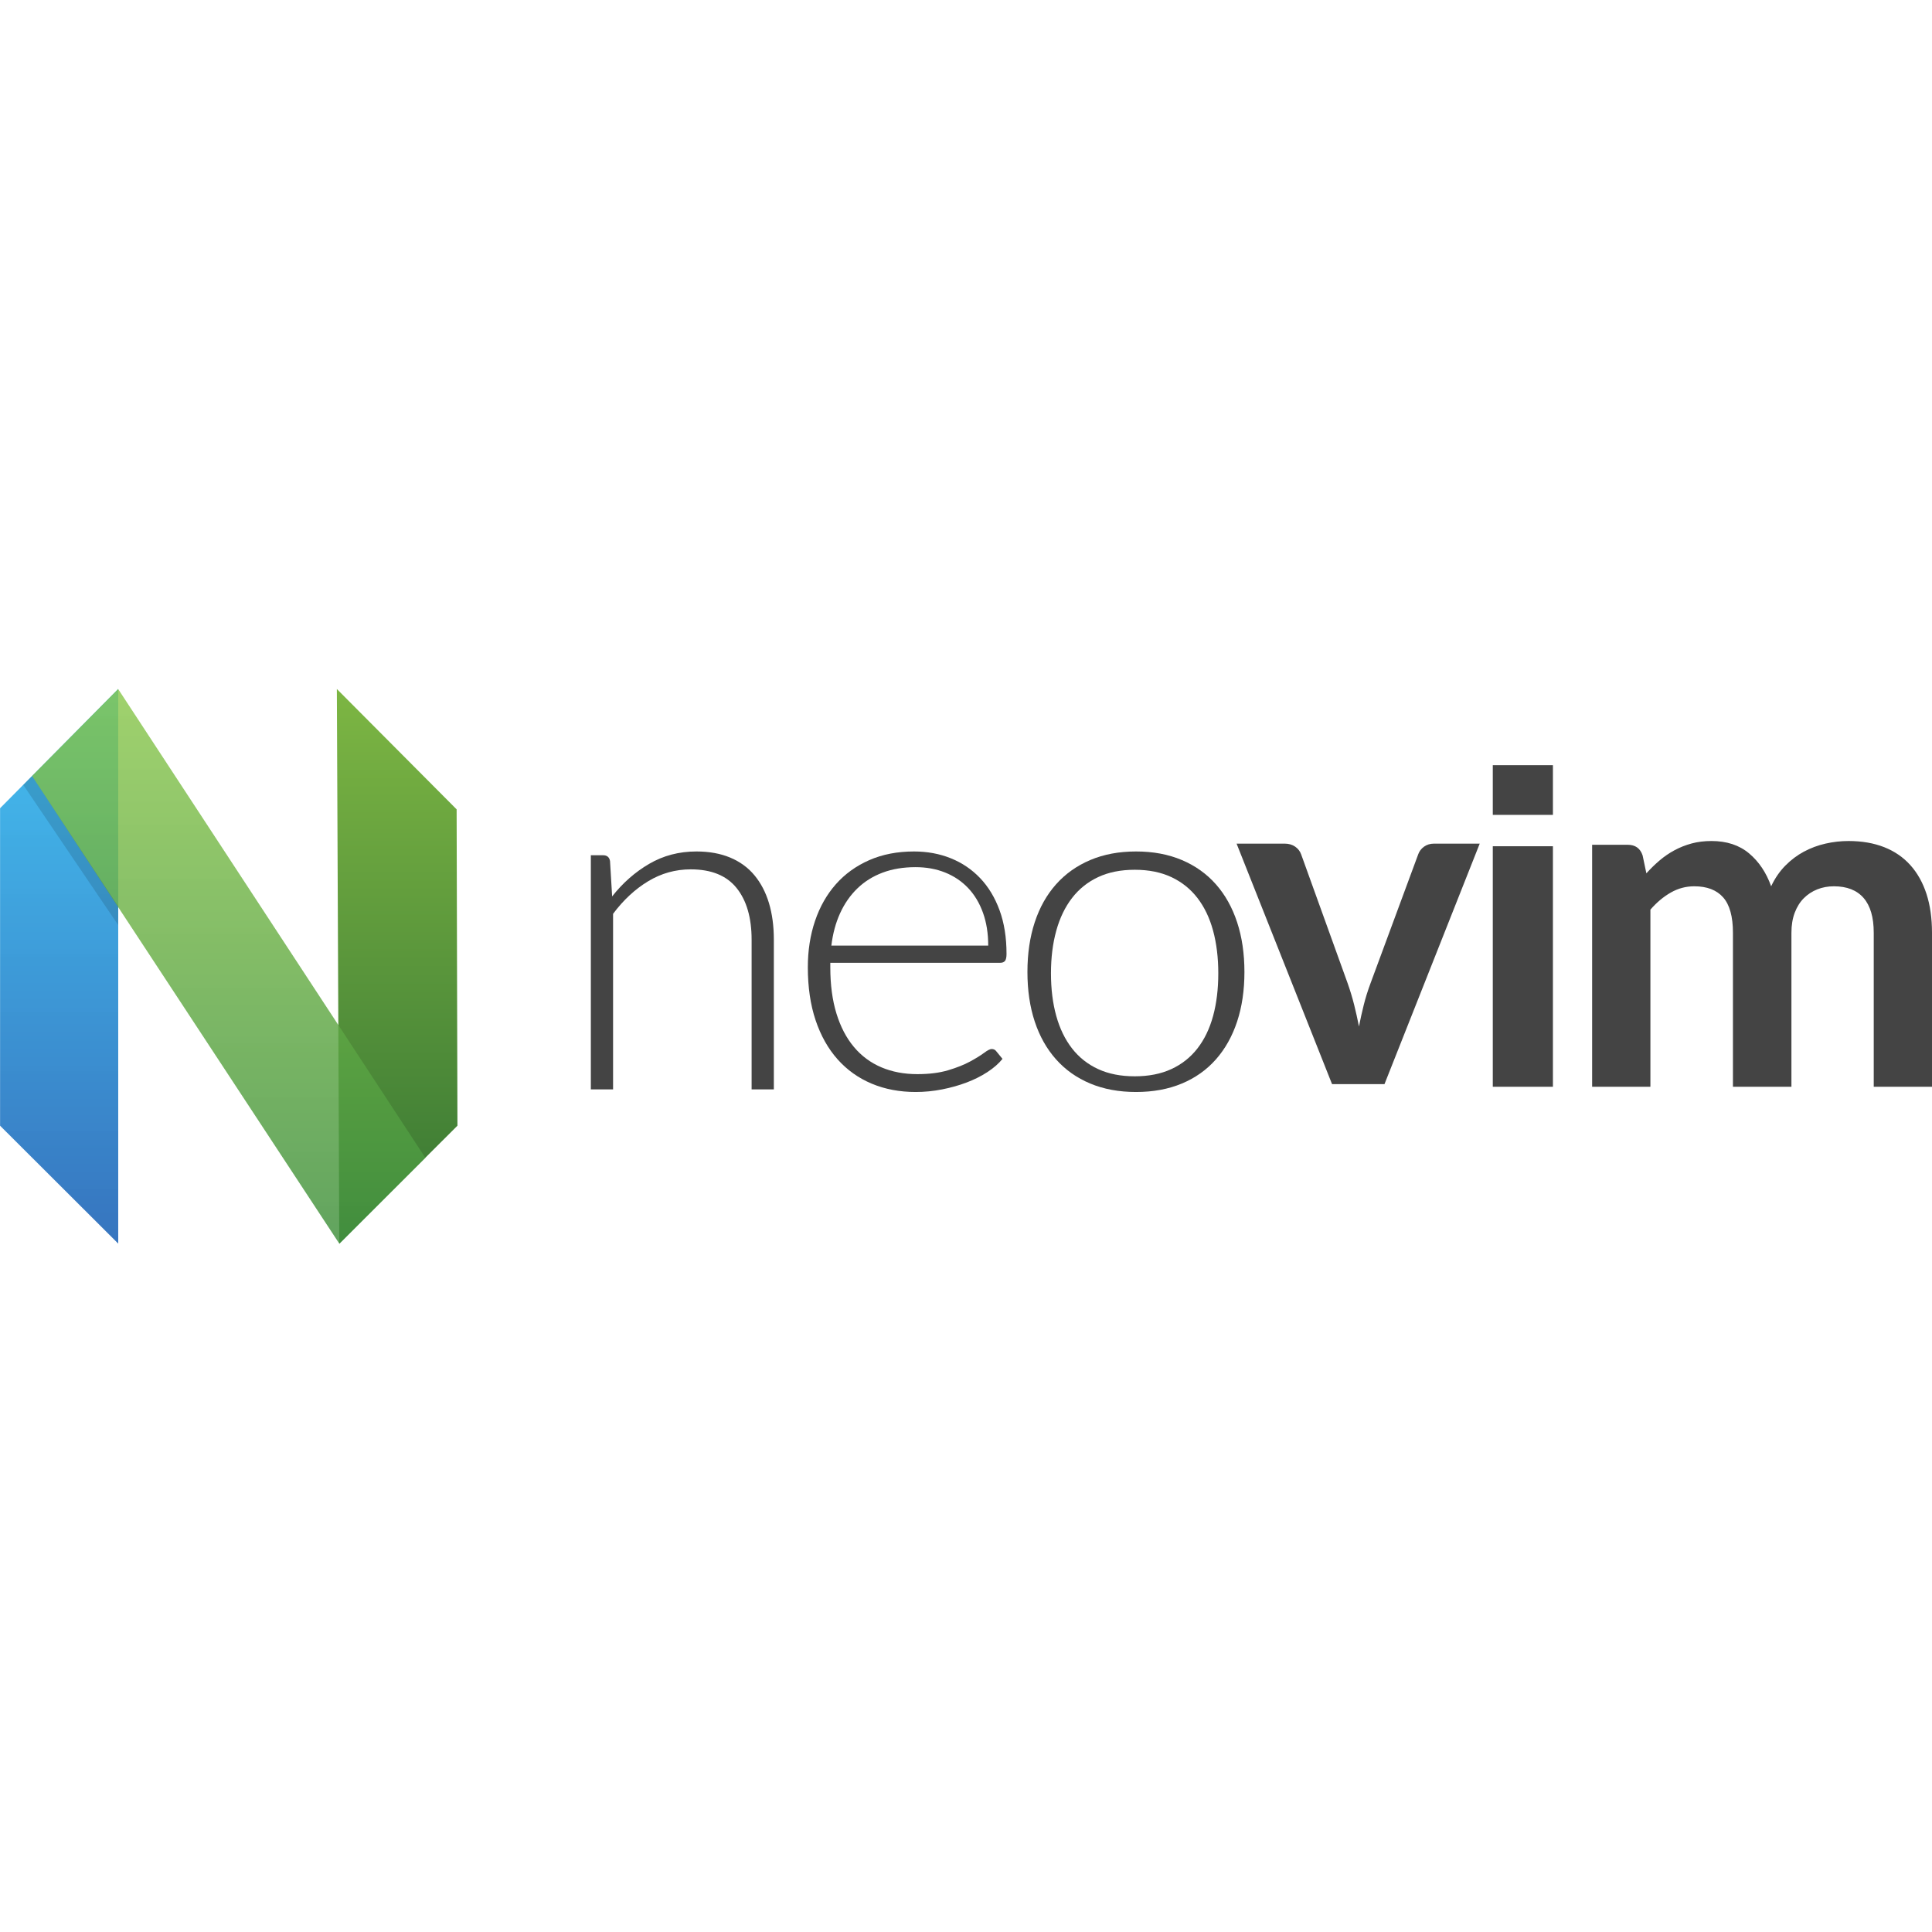
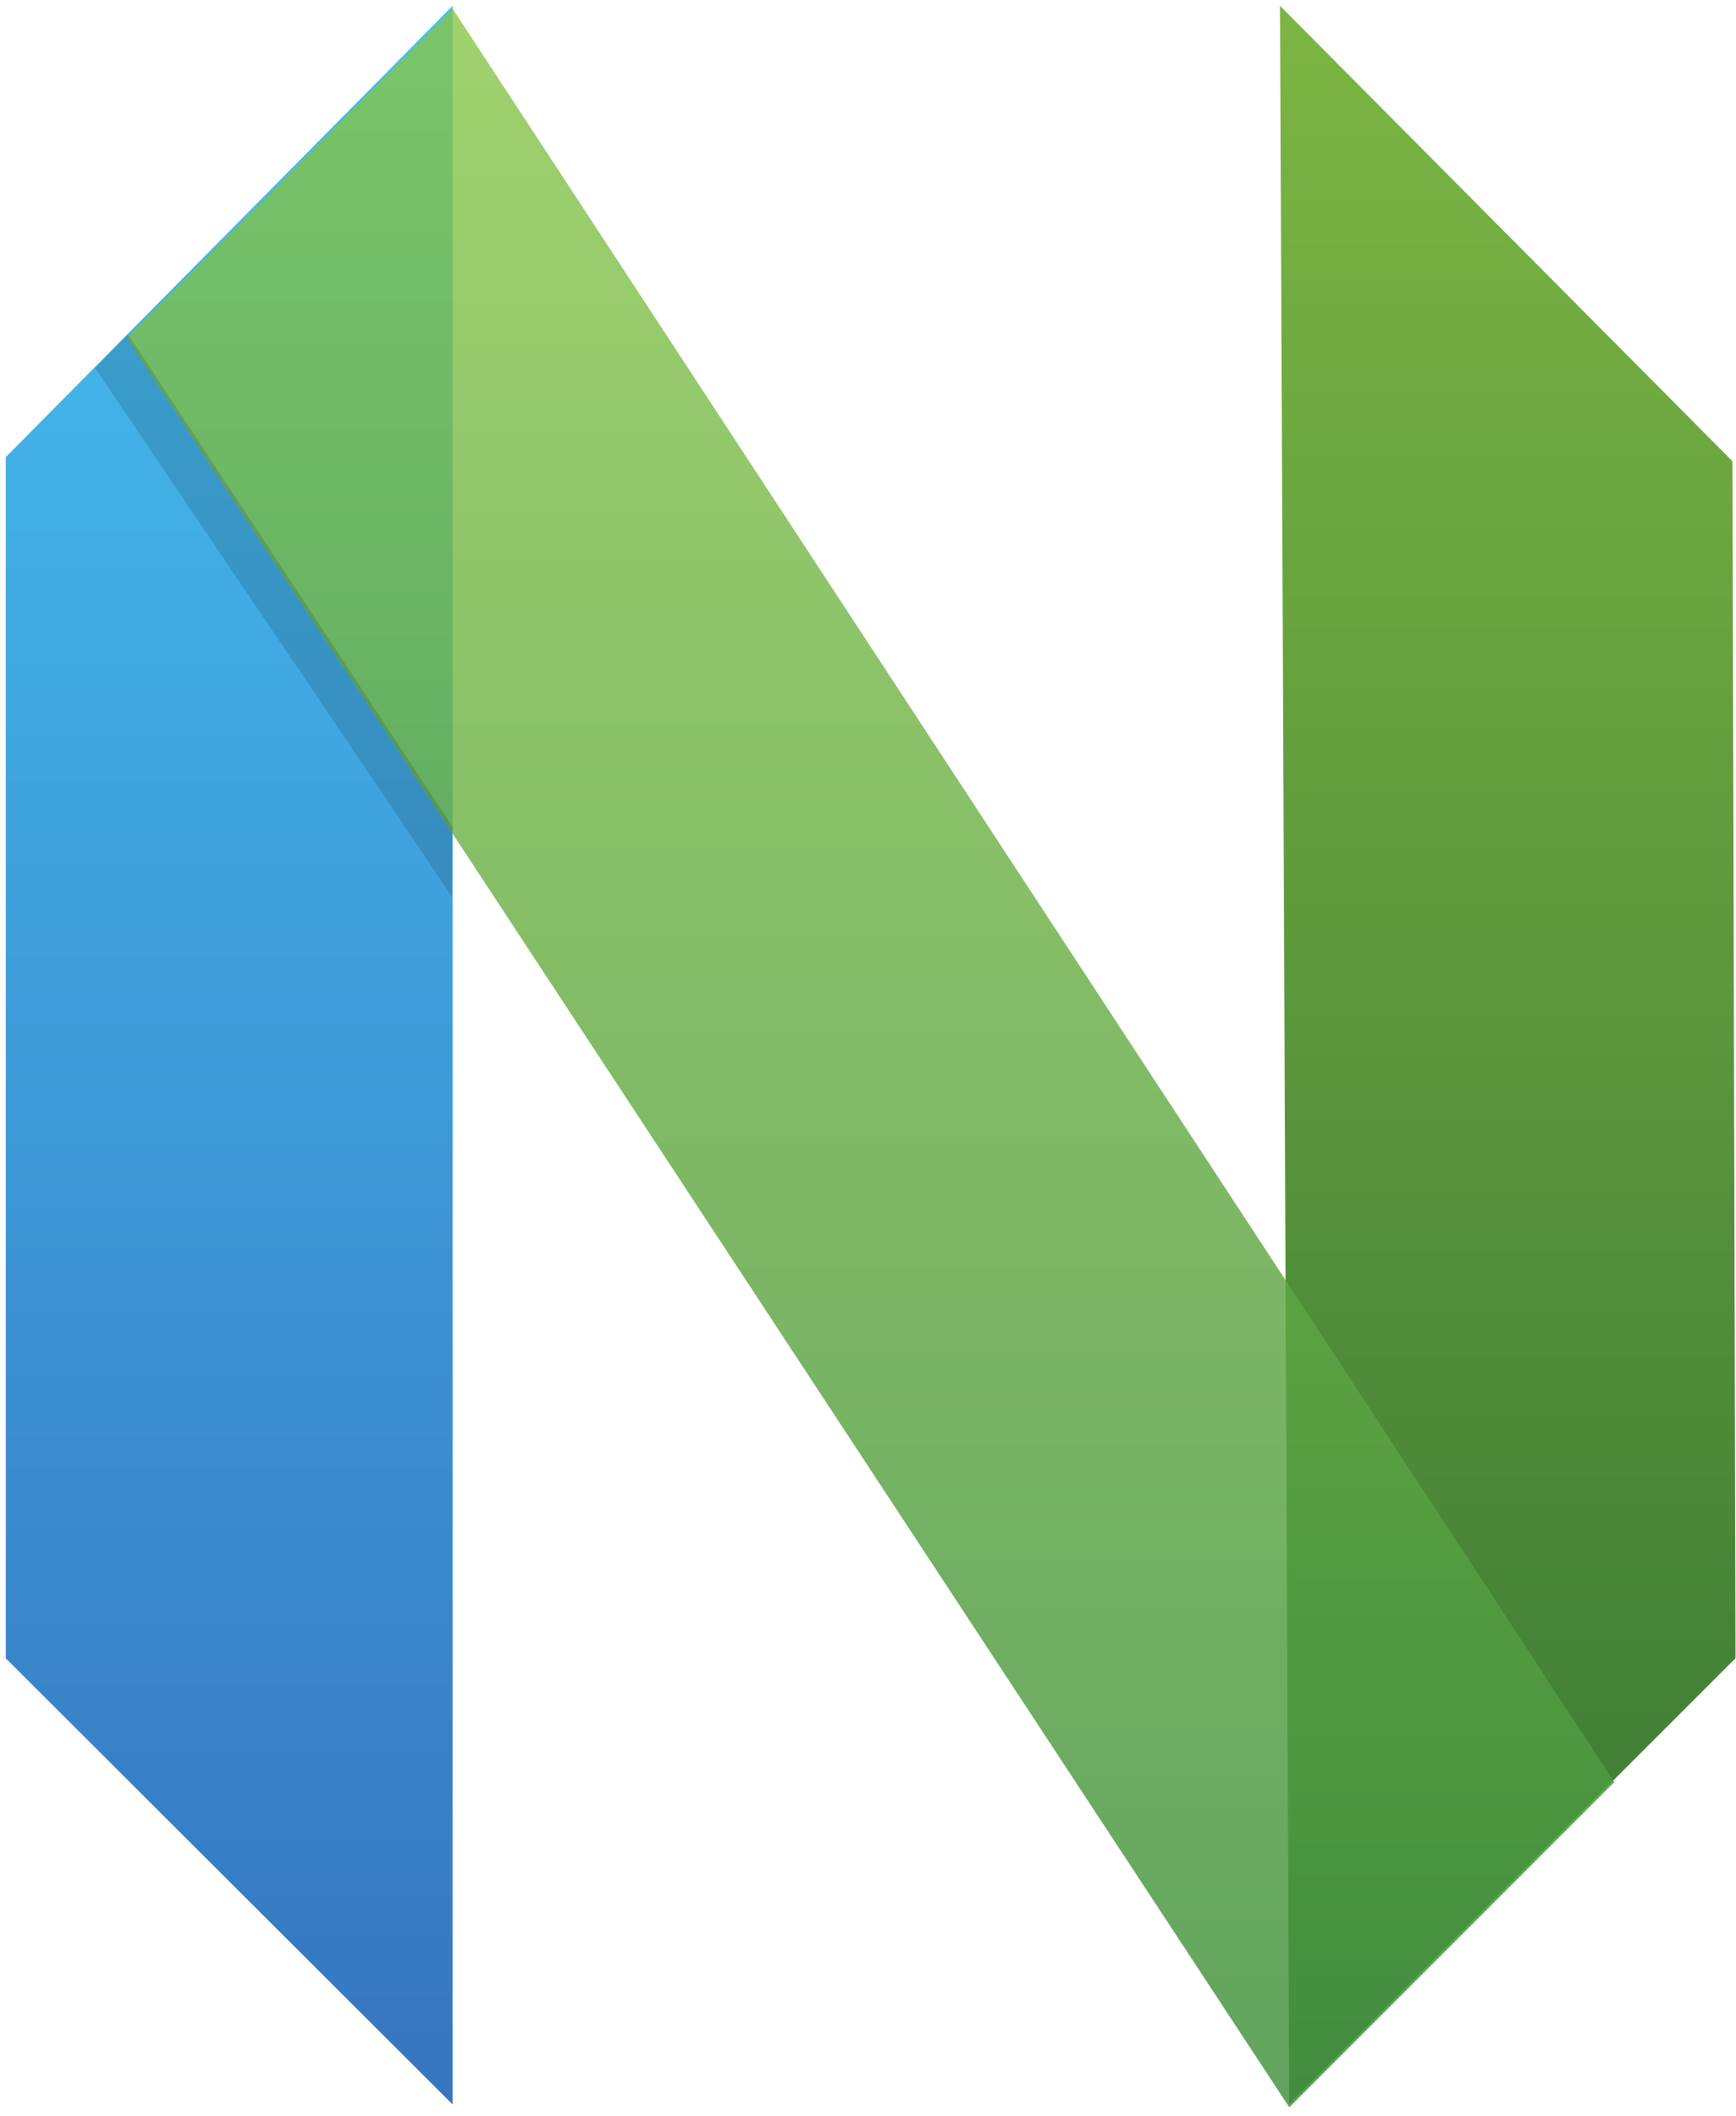
- <svg xmlns="http://www.w3.org/2000/svg" width="800px" height="800px" viewBox="0 -182 512 512" version="1.1" preserveAspectRatio="xMidYMid">
+ <svg xmlns="http://www.w3.org/2000/svg" width="602px" height="734px" viewBox="0 0 602 734" version="1.1">
+   <description>Created with Sketch (http://www.bohemiancoding.com/sketch)</description>
  <defs>
    <linearGradient x1="50%" y1="0%" x2="50%" y2="100%" id="linearGradient-1">
-       <stop stop-color="#16B0ED" stop-opacity="0.8" offset="0%">
- 
- </stop>
-       <stop stop-color="#0F59B2" stop-opacity="0.837" offset="100%">
- 
- </stop>
+       <stop stop-color="#16B0ED" stop-opacity="0.8" offset="0%" />
+       <stop stop-color="#0F59B2" stop-opacity="0.837" offset="100%" />
    </linearGradient>
    <linearGradient x1="50%" y1="0%" x2="50%" y2="100%" id="linearGradient-2">
-       <stop stop-color="#7DB643" offset="0%">
- 
- </stop>
-       <stop stop-color="#367533" offset="100%">
- 
- </stop>
+       <stop stop-color="#7DB643" offset="0%" />
+       <stop stop-color="#367533" offset="100%" />
    </linearGradient>
    <linearGradient x1="50%" y1="0%" x2="50%" y2="100%" id="linearGradient-3">
-       <stop stop-color="#88C649" stop-opacity="0.8" offset="0%">
- 
- </stop>
-       <stop stop-color="#439240" stop-opacity="0.84" offset="100%">
- 
- </stop>
+       <stop stop-color="#88C649" stop-opacity="0.8" offset="0%" />
+       <stop stop-color="#439240" stop-opacity="0.84" offset="100%" />
    </linearGradient>
  </defs>
-   <g>
-     <g>
-       <g>
-         <path d="M0.019,32.188 L31.332,0.573 L31.332,147.571 L0.019,116.322 L0.019,32.188 L0.019,32.188 Z" fill="url(#linearGradient-1)">
- 
- </path>
-         <path d="M89.484,32.486 L121.226,0.59 L120.583,147.571 L89.269,116.322 L89.484,32.486 L89.484,32.486 Z" fill="url(#linearGradient-2)" transform="translate(105.2477, 74.08065) scale(-1, 1) translate(-105.2477, -74.08065) ">
- 
- </path>
-         <path d="M31.311,0.598 L112.723,124.829 L89.942,147.61 L8.487,23.654 L31.311,0.598 L31.311,0.598 Z" fill="url(#linearGradient-3)">
- 
- </path>
-         <path d="M31.339,58.22 L31.296,63.113 L6.16,26.003 L8.487,23.632 L31.339,58.22 L31.339,58.22 Z" fill-opacity="0.13" fill="#000000">
- 
- </path>
-       </g>
-       <g transform="translate(156.5792, 20.78484)" fill="#444444">
-         <g>
-           <g transform="translate(0, 20.09202)">
-             <path d="M0,65.819 L0,3.769 L3.225,3.769 C4.299,3.769 4.919,4.289 5.085,5.328 L5.644,14.682 C8.456,11.108 11.731,8.228 15.473,6.045 C19.214,3.863 23.381,2.771 27.97,2.771 C31.36,2.771 34.348,3.313 36.932,4.393 C39.515,5.474 41.655,7.033 43.35,9.07 C45.046,11.108 46.327,13.56 47.196,16.428 C48.064,19.297 48.498,22.54 48.498,26.157 L48.498,65.819 L42.606,65.819 L42.606,26.157 C42.606,20.336 41.283,15.774 38.637,12.469 C35.99,9.163 31.939,7.511 26.482,7.511 C22.428,7.511 18.667,8.561 15.194,10.66 C11.721,12.76 8.62,15.639 5.892,19.297 L5.892,65.819 L0,65.819 L0,65.819 Z">
- 
- </path>
-             <path d="M85.65,2.771 C89.16,2.771 92.409,3.373 95.397,4.576 C98.385,5.78 100.976,7.533 103.17,9.836 C105.364,12.139 107.077,14.972 108.31,18.333 C109.543,21.694 110.16,25.553 110.16,29.911 C110.16,30.823 110.024,31.446 109.752,31.778 C109.48,32.11 109.053,32.276 108.47,32.276 L63.46,32.276 L63.46,33.459 C63.46,38.106 64.003,42.194 65.09,45.721 C66.175,49.248 67.722,52.205 69.728,54.591 C71.734,56.978 74.157,58.772 77,59.976 C79.84,61.179 83.017,61.781 86.528,61.781 C89.662,61.781 92.379,61.438 94.677,60.754 C96.975,60.069 98.908,59.301 100.475,58.451 C102.042,57.6 103.286,56.832 104.205,56.147 C105.124,55.463 105.793,55.12 106.211,55.12 C106.753,55.12 107.172,55.328 107.464,55.743 L109.094,57.735 C108.091,58.98 106.765,60.142 105.114,61.221 C103.462,62.3 101.623,63.224 99.597,63.991 C97.57,64.759 95.397,65.37 93.078,65.827 C90.759,66.282 88.429,66.512 86.089,66.512 C81.826,66.512 77.94,65.775 74.43,64.302 C70.919,62.829 67.907,60.682 65.393,57.859 C62.878,55.037 60.935,51.582 59.563,47.495 C58.191,43.408 57.505,38.728 57.505,33.459 C57.505,29.019 58.142,24.921 59.417,21.165 C60.692,17.409 62.53,14.172 64.933,11.455 C67.335,8.737 70.281,6.611 73.771,5.074 C77.259,3.539 81.22,2.771 85.65,2.771 L85.65,2.771 L85.65,2.771 Z M86.047,6.928 C82.794,6.928 79.878,7.414 77.301,8.387 C74.723,9.359 72.496,10.757 70.616,12.58 C68.736,14.404 67.216,16.591 66.053,19.144 C64.89,21.696 64.121,24.553 63.74,27.713 L105.31,27.713 C105.31,24.471 104.844,21.565 103.915,18.992 C102.985,16.42 101.676,14.242 99.986,12.459 C98.297,10.677 96.269,9.309 93.903,8.356 C91.538,7.405 88.919,6.928 86.047,6.928 L86.047,6.928 L86.047,6.928 Z">
- 
- </path>
-             <path d="M144.486,2.771 C149.008,2.771 153.056,3.528 156.628,5.043 C160.198,6.558 163.21,8.706 165.662,11.486 C168.113,14.266 169.984,17.617 171.273,21.539 C172.563,25.46 173.207,29.848 173.207,34.704 C173.207,39.559 172.562,43.937 171.273,47.838 C169.984,51.739 168.113,55.079 165.662,57.859 C163.21,60.639 160.198,62.777 156.628,64.271 C153.056,65.765 149.008,66.512 144.486,66.512 C139.963,66.512 135.917,65.765 132.345,64.271 C128.773,62.777 125.751,60.639 123.279,57.859 C120.806,55.079 118.924,51.738 117.636,47.838 C116.346,43.937 115.702,39.559 115.702,34.704 C115.702,29.848 116.346,25.46 117.636,21.539 C118.926,17.617 120.806,14.267 123.279,11.486 C125.751,8.706 128.773,6.558 132.345,5.043 C135.917,3.529 139.963,2.771 144.486,2.771 L144.486,2.771 L144.486,2.771 Z M144.139,62.355 C147.84,62.355 151.072,61.718 153.837,60.444 C156.601,59.171 158.909,57.345 160.76,54.965 C162.609,52.585 163.991,49.716 164.907,46.354 C165.82,42.994 166.279,39.226 166.279,35.05 C166.279,30.917 165.821,27.16 164.907,23.778 C163.991,20.396 162.609,17.506 160.76,15.105 C158.91,12.705 156.602,10.858 153.837,9.562 C151.072,8.269 147.839,7.621 144.139,7.621 C140.44,7.621 137.206,8.269 134.442,9.562 C131.677,10.858 129.369,12.705 127.519,15.105 C125.668,17.506 124.276,20.396 123.341,23.778 C122.405,27.16 121.938,30.917 121.938,35.05 C121.938,39.225 122.405,42.994 123.341,46.354 C124.276,49.716 125.668,52.585 127.519,54.965 C129.369,57.345 131.677,59.171 134.442,60.444 C137.206,61.718 140.439,62.355 144.139,62.355 L144.139,62.355 L144.139,62.355 Z">
- 
- </path>
-             <path d="M210.322,64.433 L196.43,64.433 L171.129,0.693 L183.842,0.693 C184.958,0.693 185.898,0.962 186.663,1.5 C187.427,2.04 187.956,2.722 188.245,3.551 L200.523,37.595 C201.225,39.583 201.816,41.53 202.291,43.435 C202.766,45.341 203.19,47.246 203.562,49.15 C203.934,47.246 204.357,45.341 204.833,43.435 C205.308,41.53 205.919,39.583 206.663,37.595 L219.252,3.551 C219.541,2.722 220.058,2.04 220.802,1.5 C221.546,0.962 222.434,0.693 223.469,0.693 L235.562,0.693 L210.322,64.433 L210.322,64.433 Z">
- 
- </path>
-             <rect x="239.026" y="1.386" width="15.935" height="63.74">
- 
- </rect>
-             <path d="M265.353,65.126 L265.353,1 L274.792,1 C276.792,1 278.104,1.938 278.729,3.813 L279.729,8.563 C280.854,7.313 282.031,6.166 283.26,5.125 C284.489,4.084 285.801,3.188 287.198,2.438 C288.593,1.688 290.093,1.094 291.698,0.656 C293.302,0.219 295.062,0 296.98,0 C301.02,0 304.344,1.094 306.949,3.281 C309.553,5.469 311.502,8.375 312.793,12 C313.793,9.875 315.043,8.053 316.543,6.531 C318.043,5.011 319.69,3.771 321.481,2.813 C323.272,1.855 325.179,1.146 327.2,0.688 C329.22,0.229 331.251,0 333.294,0 C336.835,0 339.982,0.543 342.732,1.625 C345.482,2.709 347.794,4.291 349.669,6.375 C351.544,8.459 352.972,11 353.951,14 C354.93,17 355.421,20.438 355.421,24.313 L355.421,65.126 L339.982,65.126 L339.982,24.313 C339.982,20.229 339.085,17.156 337.295,15.094 C335.503,13.031 332.878,12 329.419,12 C327.835,12 326.367,12.271 325.014,12.813 C323.659,13.355 322.471,14.136 321.45,15.156 C320.43,16.178 319.627,17.459 319.044,19 C318.46,20.542 318.168,22.313 318.168,24.313 L318.168,65.126 L302.669,65.126 L302.669,24.313 C302.669,20.022 301.804,16.896 300.075,14.938 C298.345,12.98 295.794,12 292.419,12 C290.209,12 288.138,12.553 286.2,13.656 C284.261,14.76 282.46,16.271 280.794,18.188 L280.794,65.126 L265.353,65.126 L265.353,65.126 Z">
- 
- </path>
-           </g>
-           <rect x="239.026" y="0" width="15.935" height="13.164">
- 
- </rect>
-         </g>
-       </g>
+   <g id="Page-1" stroke="none" stroke-width="1" fill="none" fill-rule="evenodd">
+     <g id="mark-copy" transform="translate(2, 3)">
+       <path d="M0,155.57 L155,-1 L155,727 L0,572.238 L0,155.57 Z" id="Left---green" fill="url(#linearGradient-1)" />
+       <path d="M443.06,156.982 L600,-1 L596.819,727 L442,572.22 L443.06,156.982 Z" id="Right---blue" fill="url(#linearGradient-2)" transform="translate(521, 363.5) scale(-1, 1) translate(-521, -363.5) " />
+       <path d="M154.986,0 L558,615.19 L445.225,728 L42,114.172 L154.986,0 Z" id="Cross---blue" fill="url(#linearGradient-3)" />
+       <path d="M155,283.832 L154.787,308 L31,124.711 L42.462,113 L155,283.832 Z" id="Shadow" fill-opacity="0.13" fill="#000000" />
    </g>
  </g>
</svg>
